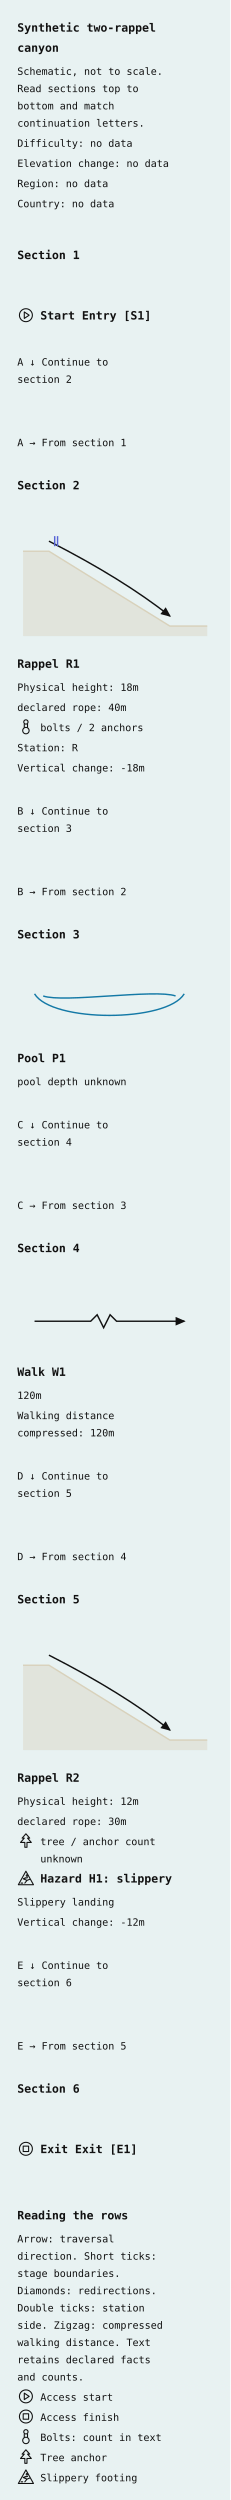
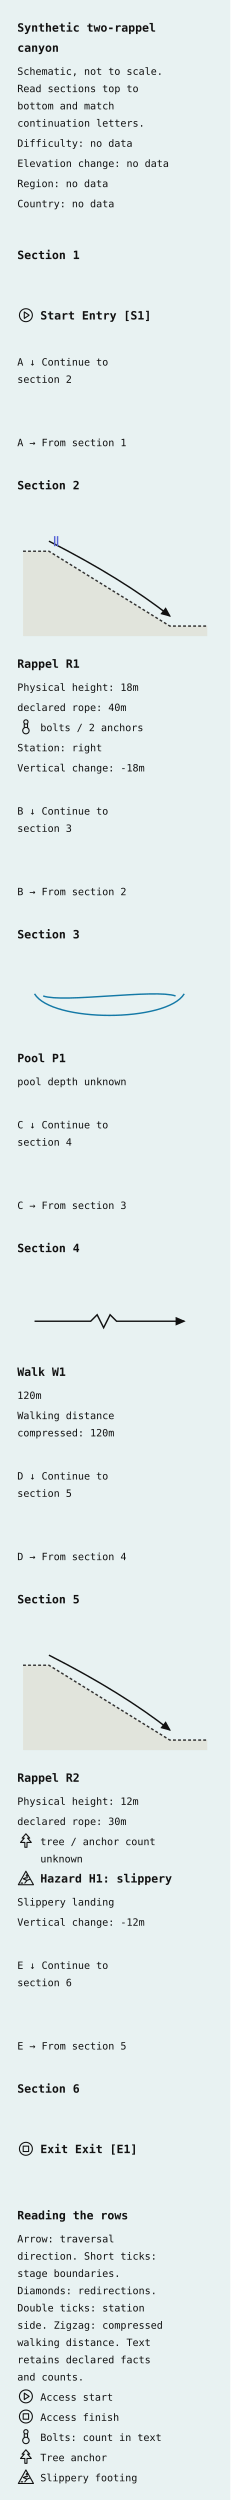
- <svg xmlns="http://www.w3.org/2000/svg" role="img" viewBox="0 0 320 3474" width="320" height="3474" style="max-width: none; min-width: 320px; height: auto;" data-vrl-flow="rows">
+ <svg xmlns="http://www.w3.org/2000/svg" role="img" lang="en" xml:lang="en" aria-labelledby="canyon-320-title" aria-describedby="canyon-320-description" viewBox="0 0 320 3474" width="320" height="3474" style="max-width: none; min-width: 320px; height: auto;" data-vrl-flow="rows">
  <defs>
    <marker id="canyon-320-arrow" markerWidth="8" markerHeight="8" refX="6" refY="3" orient="auto" markerUnits="strokeWidth">
      <path d="M0,0 L0,6 L7,3 z" fill="#111111" />
    </marker>
  </defs>
  <rect x="0" y="0" width="320" height="3474" fill="#e8f2f2" />
  <text x="24" y="44" font-family="ui-monospace, monospace" font-size="16" font-weight="700" fill="#111111" xml:space="preserve">Synthetic two-rappel </text>
  <text x="24" y="72" font-family="ui-monospace, monospace" font-size="16" font-weight="700" fill="#111111" xml:space="preserve">canyon</text>
  <text x="24" y="104" font-family="ui-monospace, monospace" font-size="14" font-weight="400" fill="#111111" xml:space="preserve">Schematic, not to scale. </text>
  <text x="24" y="128" font-family="ui-monospace, monospace" font-size="14" font-weight="400" fill="#111111" xml:space="preserve">Read sections top to </text>
  <text x="24" y="152" font-family="ui-monospace, monospace" font-size="14" font-weight="400" fill="#111111" xml:space="preserve">bottom and match </text>
  <text x="24" y="176" font-family="ui-monospace, monospace" font-size="14" font-weight="400" fill="#111111" xml:space="preserve">continuation letters.</text>
  <text x="24" y="204" font-family="ui-monospace, monospace" font-size="14" font-weight="400" fill="#111111" xml:space="preserve">Difficulty: no data</text>
  <text x="24" y="232" font-family="ui-monospace, monospace" font-size="14" font-weight="400" fill="#111111" xml:space="preserve">Elevation change: no data</text>
  <text x="24" y="260" font-family="ui-monospace, monospace" font-size="14" font-weight="400" fill="#111111" xml:space="preserve">Region: no data</text>
  <text x="24" y="288" font-family="ui-monospace, monospace" font-size="14" font-weight="400" fill="#111111" xml:space="preserve">Country: no data</text>
  <g class="vrl-row" data-section="1" data-elements="0">
    <text x="24" y="360" font-family="ui-monospace, monospace" font-size="16" font-weight="700" fill="#111111" xml:space="preserve">Section 1</text>
    <text x="56" y="444" font-family="ui-monospace, monospace" font-size="16" font-weight="700" fill="#111111" xml:space="preserve" data-element="0">Start Entry [S1]</text>
    <g class="vrl-annotation-icon" data-vrl-icon="start" aria-hidden="true" focusable="false" transform="translate(24 426) scale(0.75)" color="#111111">
      <g fill="none" stroke="currentColor" stroke-width="2" stroke-linecap="round" stroke-linejoin="round">
        <path d="M 4 16 a 12 12 0 1 0 24 0 a 12 12 0 1 0 -24 0" />
        <path d="M 13 10 22 16 13 22 Z" />
      </g>
    </g>
    <g class="vrl-continuation" data-code="A" data-role="out" data-section="2">
      <text x="24" y="508" font-family="ui-monospace, monospace" font-size="14" font-weight="400" fill="#111111" xml:space="preserve">A ↓ Continue to </text>
      <text x="24" y="532" font-family="ui-monospace, monospace" font-size="14" font-weight="400" fill="#111111" xml:space="preserve">section 2</text>
    </g>
  </g>
  <g class="vrl-row" data-section="2" data-elements="1">
    <g class="vrl-continuation" data-code="A" data-role="in" data-section="1">
      <text x="24" y="620" font-family="ui-monospace, monospace" font-size="14" font-weight="400" fill="#111111" xml:space="preserve">A → From section 1</text>
    </g>
    <text x="24" y="680" font-family="ui-monospace, monospace" font-size="16" font-weight="700" fill="#111111" xml:space="preserve">Section 2</text>
    <path class="vrl-row-wash" d="M 32 766 L 68 766 L 236 870 L 288 870 L 288 884 L 32 884 Z" fill="#d8d1bb" fill-opacity="0.4" stroke="none" stroke-width="2" />
-     <path class="vrl-row-contour" d="M 32 766 L 68 766 L 236 870 L 288 870" fill="none" fill-opacity="0.4" stroke="#d8d1bb" stroke-width="2" />
+     <path class="vrl-row-contour" d="M 32 766 L 68 766 L 236 870 L 288 870" fill="none" fill-opacity="0.4" stroke="#303030" stroke-width="2" stroke-dasharray="4 3" />
    <path class="vrl-row-technical" d="M 68 752 C 136 786.667 192 821.333 236 856" fill="none" fill-opacity="0.4" stroke="#111111" stroke-width="2" marker-end="url(#canyon-320-arrow)" />
    <path class="vrl-row-station" d="M 76 745 L 76 759" fill="none" fill-opacity="0.4" stroke="#5865d6" stroke-width="2" />
    <path class="vrl-row-station" d="M 80 745 L 80 759" fill="none" fill-opacity="0.4" stroke="#5865d6" stroke-width="2" />
    <text x="24" y="928" font-family="ui-monospace, monospace" font-size="16" font-weight="700" fill="#111111" xml:space="preserve" data-element="1">Rappel R1</text>
    <text x="24" y="960" font-family="ui-monospace, monospace" font-size="14" font-weight="400" fill="#111111" xml:space="preserve" data-element="1">Physical height: 18m</text>
    <text x="24" y="988" font-family="ui-monospace, monospace" font-size="14" font-weight="400" fill="#111111" xml:space="preserve" data-element="1">declared rope: 40m</text>
    <text x="56" y="1016" font-family="ui-monospace, monospace" font-size="14" font-weight="400" fill="#111111" xml:space="preserve" data-element="1">bolts / 2 anchors</text>
-     <text x="24" y="1044" font-family="ui-monospace, monospace" font-size="14" font-weight="400" fill="#111111" xml:space="preserve" data-element="1">Station: R</text>
+     <text x="24" y="1044" font-family="ui-monospace, monospace" font-size="14" font-weight="400" fill="#111111" xml:space="preserve" data-element="1">Station: right</text>
    <text x="24" y="1072" font-family="ui-monospace, monospace" font-size="14" font-weight="400" fill="#111111" xml:space="preserve" data-element="1">Vertical change: -18m</text>
    <g class="vrl-annotation-icon" data-vrl-icon="bolt" aria-hidden="true" focusable="false" transform="translate(24 998) scale(0.75)" color="#111111">
      <g fill="none" stroke="currentColor" stroke-width="2" stroke-linecap="round" stroke-linejoin="round">
        <path d="M 12 7 a 4 4 0 1 0 8 0 a 4 4 0 1 0 -8 0" />
        <path d="M 10 23 a 6 6 0 1 0 12 0 a 6 6 0 1 0 -12 0" />
        <path d="M 13 11 v 6 M 19 11 v 6" />
      </g>
    </g>
    <g class="vrl-continuation" data-code="B" data-role="out" data-section="3">
      <text x="24" y="1132" font-family="ui-monospace, monospace" font-size="14" font-weight="400" fill="#111111" xml:space="preserve">B ↓ Continue to </text>
      <text x="24" y="1156" font-family="ui-monospace, monospace" font-size="14" font-weight="400" fill="#111111" xml:space="preserve">section 3</text>
    </g>
  </g>
  <g class="vrl-row" data-section="3" data-elements="2">
    <g class="vrl-continuation" data-code="B" data-role="in" data-section="2">
      <text x="24" y="1244" font-family="ui-monospace, monospace" font-size="14" font-weight="400" fill="#111111" xml:space="preserve">B → From section 2</text>
    </g>
    <text x="24" y="1304" font-family="ui-monospace, monospace" font-size="16" font-weight="700" fill="#111111" xml:space="preserve">Section 3</text>
    <path class="vrl-row-pool" d="M 48 1381 C 72 1421 232 1421 256 1381" fill="none" fill-opacity="0.4" stroke="#1479a6" stroke-width="2" />
    <path class="vrl-row-water" d="M 60 1384 C 88 1394 216 1374 244 1384" fill="none" fill-opacity="0.4" stroke="#1479a6" stroke-width="2" />
    <text x="24" y="1476" font-family="ui-monospace, monospace" font-size="16" font-weight="700" fill="#111111" xml:space="preserve" data-element="2">Pool P1</text>
    <text x="24" y="1508" font-family="ui-monospace, monospace" font-size="14" font-weight="400" fill="#111111" xml:space="preserve" data-element="2">pool depth unknown</text>
    <g class="vrl-continuation" data-code="C" data-role="out" data-section="4">
      <text x="24" y="1568" font-family="ui-monospace, monospace" font-size="14" font-weight="400" fill="#111111" xml:space="preserve">C ↓ Continue to </text>
      <text x="24" y="1592" font-family="ui-monospace, monospace" font-size="14" font-weight="400" fill="#111111" xml:space="preserve">section 4</text>
    </g>
  </g>
  <g class="vrl-row" data-section="4" data-elements="3">
    <g class="vrl-continuation" data-code="C" data-role="in" data-section="3">
      <text x="24" y="1680" font-family="ui-monospace, monospace" font-size="14" font-weight="400" fill="#111111" xml:space="preserve">C → From section 3</text>
    </g>
    <text x="24" y="1740" font-family="ui-monospace, monospace" font-size="16" font-weight="700" fill="#111111" xml:space="preserve">Section 4</text>
    <path class="vrl-row-distance-break" d="M 48 1836 L 126 1836 L 135 1827 L 144 1845 L 153 1827 L 162 1836 L 256 1836" fill="none" fill-opacity="0.4" stroke="#111111" stroke-width="2" marker-end="url(#canyon-320-arrow)" />
    <text x="24" y="1912" font-family="ui-monospace, monospace" font-size="16" font-weight="700" fill="#111111" xml:space="preserve" data-element="3">Walk W1</text>
    <text x="24" y="1944" font-family="ui-monospace, monospace" font-size="14" font-weight="400" fill="#111111" xml:space="preserve" data-element="3">120m</text>
    <text x="24" y="1972" font-family="ui-monospace, monospace" font-size="14" font-weight="400" fill="#111111" xml:space="preserve" data-element="3">Walking distance </text>
    <text x="24" y="1996" font-family="ui-monospace, monospace" font-size="14" font-weight="400" fill="#111111" xml:space="preserve" data-element="3">compressed: 120m</text>
    <g class="vrl-continuation" data-code="D" data-role="out" data-section="5">
      <text x="24" y="2056" font-family="ui-monospace, monospace" font-size="14" font-weight="400" fill="#111111" xml:space="preserve">D ↓ Continue to </text>
      <text x="24" y="2080" font-family="ui-monospace, monospace" font-size="14" font-weight="400" fill="#111111" xml:space="preserve">section 5</text>
    </g>
  </g>
  <g class="vrl-row" data-section="5" data-elements="4,5">
    <g class="vrl-continuation" data-code="D" data-role="in" data-section="4">
      <text x="24" y="2168" font-family="ui-monospace, monospace" font-size="14" font-weight="400" fill="#111111" xml:space="preserve">D → From section 4</text>
    </g>
    <text x="24" y="2228" font-family="ui-monospace, monospace" font-size="16" font-weight="700" fill="#111111" xml:space="preserve">Section 5</text>
    <path class="vrl-row-wash" d="M 32 2314 L 68 2314 L 236 2418 L 288 2418 L 288 2432 L 32 2432 Z" fill="#d8d1bb" fill-opacity="0.4" stroke="none" stroke-width="2" />
-     <path class="vrl-row-contour" d="M 32 2314 L 68 2314 L 236 2418 L 288 2418" fill="none" fill-opacity="0.4" stroke="#d8d1bb" stroke-width="2" />
+     <path class="vrl-row-contour" d="M 32 2314 L 68 2314 L 236 2418 L 288 2418" fill="none" fill-opacity="0.4" stroke="#303030" stroke-width="2" stroke-dasharray="4 3" />
    <path class="vrl-row-technical" d="M 68 2300 C 136 2334.667 192 2369.333 236 2404" fill="none" fill-opacity="0.4" stroke="#111111" stroke-width="2" marker-end="url(#canyon-320-arrow)" />
    <text x="24" y="2476" font-family="ui-monospace, monospace" font-size="16" font-weight="700" fill="#111111" xml:space="preserve" data-element="4">Rappel R2</text>
    <text x="24" y="2508" font-family="ui-monospace, monospace" font-size="14" font-weight="400" fill="#111111" xml:space="preserve" data-element="4">Physical height: 12m</text>
    <text x="24" y="2536" font-family="ui-monospace, monospace" font-size="14" font-weight="400" fill="#111111" xml:space="preserve" data-element="4">declared rope: 30m</text>
    <text x="56" y="2564" font-family="ui-monospace, monospace" font-size="14" font-weight="400" fill="#111111" xml:space="preserve" data-element="4">tree / anchor count </text>
    <text x="56" y="2588" font-family="ui-monospace, monospace" font-size="14" font-weight="400" fill="#111111" xml:space="preserve" data-element="4">unknown</text>
    <text x="56" y="2616" font-family="ui-monospace, monospace" font-size="16" font-weight="700" fill="#111111" xml:space="preserve" data-element="5">Hazard H1: slippery</text>
    <text x="24" y="2648" font-family="ui-monospace, monospace" font-size="14" font-weight="400" fill="#111111" xml:space="preserve" data-element="5">Slippery landing</text>
    <text x="24" y="2676" font-family="ui-monospace, monospace" font-size="14" font-weight="400" fill="#111111" xml:space="preserve" data-element="4">Vertical change: -12m</text>
    <g class="vrl-annotation-icon" data-vrl-icon="tree" aria-hidden="true" focusable="false" transform="translate(24 2546) scale(0.75)" color="#111111">
      <g fill="none" stroke="currentColor" stroke-width="2" stroke-linecap="round" stroke-linejoin="round">
        <path d="M 16 3 9 11 h 4 l -7 8 h 8 v 9 h 4 v -9 h 8 l -7 -8 h 4 Z" />
      </g>
    </g>
    <g class="vrl-annotation-icon" data-vrl-icon="slippery" aria-hidden="true" focusable="false" transform="translate(24 2598) scale(0.75)" color="#111111">
      <g fill="none" stroke="currentColor" stroke-width="2" stroke-linecap="round" stroke-linejoin="round">
        <path d="M 16 3 30 28 H 2 Z" />
        <path d="M 16.5 11 a 1.5 1.5 0 1 0 3 0 a 1.5 1.5 0 1 0 -3 0" />
        <path d="M 16 15 l -5 2 7 3 5 -2 M 18 20 l -4 5 M 14 16 l 5 -1 M 7 25 h 3" />
      </g>
    </g>
    <g class="vrl-continuation" data-code="E" data-role="out" data-section="6">
      <text x="24" y="2736" font-family="ui-monospace, monospace" font-size="14" font-weight="400" fill="#111111" xml:space="preserve">E ↓ Continue to </text>
      <text x="24" y="2760" font-family="ui-monospace, monospace" font-size="14" font-weight="400" fill="#111111" xml:space="preserve">section 6</text>
    </g>
  </g>
  <g class="vrl-row" data-section="6" data-elements="6">
    <g class="vrl-continuation" data-code="E" data-role="in" data-section="5">
      <text x="24" y="2848" font-family="ui-monospace, monospace" font-size="14" font-weight="400" fill="#111111" xml:space="preserve">E → From section 5</text>
    </g>
    <text x="24" y="2908" font-family="ui-monospace, monospace" font-size="16" font-weight="700" fill="#111111" xml:space="preserve">Section 6</text>
    <text x="56" y="2992" font-family="ui-monospace, monospace" font-size="16" font-weight="700" fill="#111111" xml:space="preserve" data-element="6">Exit Exit [E1]</text>
    <g class="vrl-annotation-icon" data-vrl-icon="finish" aria-hidden="true" focusable="false" transform="translate(24 2974) scale(0.75)" color="#111111">
      <g fill="none" stroke="currentColor" stroke-width="2" stroke-linecap="round" stroke-linejoin="round">
        <path d="M 4 16 a 12 12 0 1 0 24 0 a 12 12 0 1 0 -24 0" />
        <path d="M 11 11 h 10 v 10 H 11 Z" />
      </g>
    </g>
  </g>
  <text x="24" y="3084" font-family="ui-monospace, monospace" font-size="16" font-weight="700" fill="#111111" xml:space="preserve">Reading the rows</text>
  <text x="24" y="3116" font-family="ui-monospace, monospace" font-size="14" font-weight="400" fill="#111111" xml:space="preserve">Arrow: traversal </text>
  <text x="24" y="3140" font-family="ui-monospace, monospace" font-size="14" font-weight="400" fill="#111111" xml:space="preserve">direction. Short ticks: </text>
  <text x="24" y="3164" font-family="ui-monospace, monospace" font-size="14" font-weight="400" fill="#111111" xml:space="preserve">stage boundaries. </text>
  <text x="24" y="3188" font-family="ui-monospace, monospace" font-size="14" font-weight="400" fill="#111111" xml:space="preserve">Diamonds: redirections. </text>
  <text x="24" y="3212" font-family="ui-monospace, monospace" font-size="14" font-weight="400" fill="#111111" xml:space="preserve">Double ticks: station </text>
  <text x="24" y="3236" font-family="ui-monospace, monospace" font-size="14" font-weight="400" fill="#111111" xml:space="preserve">side. Zigzag: compressed </text>
  <text x="24" y="3260" font-family="ui-monospace, monospace" font-size="14" font-weight="400" fill="#111111" xml:space="preserve">walking distance. Text </text>
  <text x="24" y="3284" font-family="ui-monospace, monospace" font-size="14" font-weight="400" fill="#111111" xml:space="preserve">retains declared facts </text>
  <text x="24" y="3308" font-family="ui-monospace, monospace" font-size="14" font-weight="400" fill="#111111" xml:space="preserve">and counts.</text>
  <text x="56" y="3336" font-family="ui-monospace, monospace" font-size="14" font-weight="400" fill="#111111" xml:space="preserve">Access start</text>
  <text x="56" y="3364" font-family="ui-monospace, monospace" font-size="14" font-weight="400" fill="#111111" xml:space="preserve">Access finish</text>
  <text x="56" y="3392" font-family="ui-monospace, monospace" font-size="14" font-weight="400" fill="#111111" xml:space="preserve">Bolts: count in text</text>
  <text x="56" y="3420" font-family="ui-monospace, monospace" font-size="14" font-weight="400" fill="#111111" xml:space="preserve">Tree anchor</text>
  <text x="56" y="3448" font-family="ui-monospace, monospace" font-size="14" font-weight="400" fill="#111111" xml:space="preserve">Slippery footing</text>
  <g class="vrl-annotation-icon" data-vrl-icon="start" aria-hidden="true" focusable="false" transform="translate(24 3318) scale(0.75)" color="#111111">
    <g fill="none" stroke="currentColor" stroke-width="2" stroke-linecap="round" stroke-linejoin="round">
      <path d="M 4 16 a 12 12 0 1 0 24 0 a 12 12 0 1 0 -24 0" />
      <path d="M 13 10 22 16 13 22 Z" />
    </g>
  </g>
  <g class="vrl-annotation-icon" data-vrl-icon="finish" aria-hidden="true" focusable="false" transform="translate(24 3346) scale(0.75)" color="#111111">
    <g fill="none" stroke="currentColor" stroke-width="2" stroke-linecap="round" stroke-linejoin="round">
      <path d="M 4 16 a 12 12 0 1 0 24 0 a 12 12 0 1 0 -24 0" />
      <path d="M 11 11 h 10 v 10 H 11 Z" />
    </g>
  </g>
  <g class="vrl-annotation-icon" data-vrl-icon="bolt" aria-hidden="true" focusable="false" transform="translate(24 3374) scale(0.75)" color="#111111">
    <g fill="none" stroke="currentColor" stroke-width="2" stroke-linecap="round" stroke-linejoin="round">
      <path d="M 12 7 a 4 4 0 1 0 8 0 a 4 4 0 1 0 -8 0" />
      <path d="M 10 23 a 6 6 0 1 0 12 0 a 6 6 0 1 0 -12 0" />
      <path d="M 13 11 v 6 M 19 11 v 6" />
    </g>
  </g>
  <g class="vrl-annotation-icon" data-vrl-icon="tree" aria-hidden="true" focusable="false" transform="translate(24 3402) scale(0.75)" color="#111111">
    <g fill="none" stroke="currentColor" stroke-width="2" stroke-linecap="round" stroke-linejoin="round">
      <path d="M 16 3 9 11 h 4 l -7 8 h 8 v 9 h 4 v -9 h 8 l -7 -8 h 4 Z" />
    </g>
  </g>
  <g class="vrl-annotation-icon" data-vrl-icon="slippery" aria-hidden="true" focusable="false" transform="translate(24 3430) scale(0.75)" color="#111111">
    <g fill="none" stroke="currentColor" stroke-width="2" stroke-linecap="round" stroke-linejoin="round">
      <path d="M 16 3 30 28 H 2 Z" />
      <path d="M 16.5 11 a 1.5 1.5 0 1 0 3 0 a 1.5 1.5 0 1 0 -3 0" />
      <path d="M 16 15 l -5 2 7 3 5 -2 M 18 20 l -4 5 M 14 16 l 5 -1 M 7 25 h 3" />
    </g>
  </g>
</svg>
